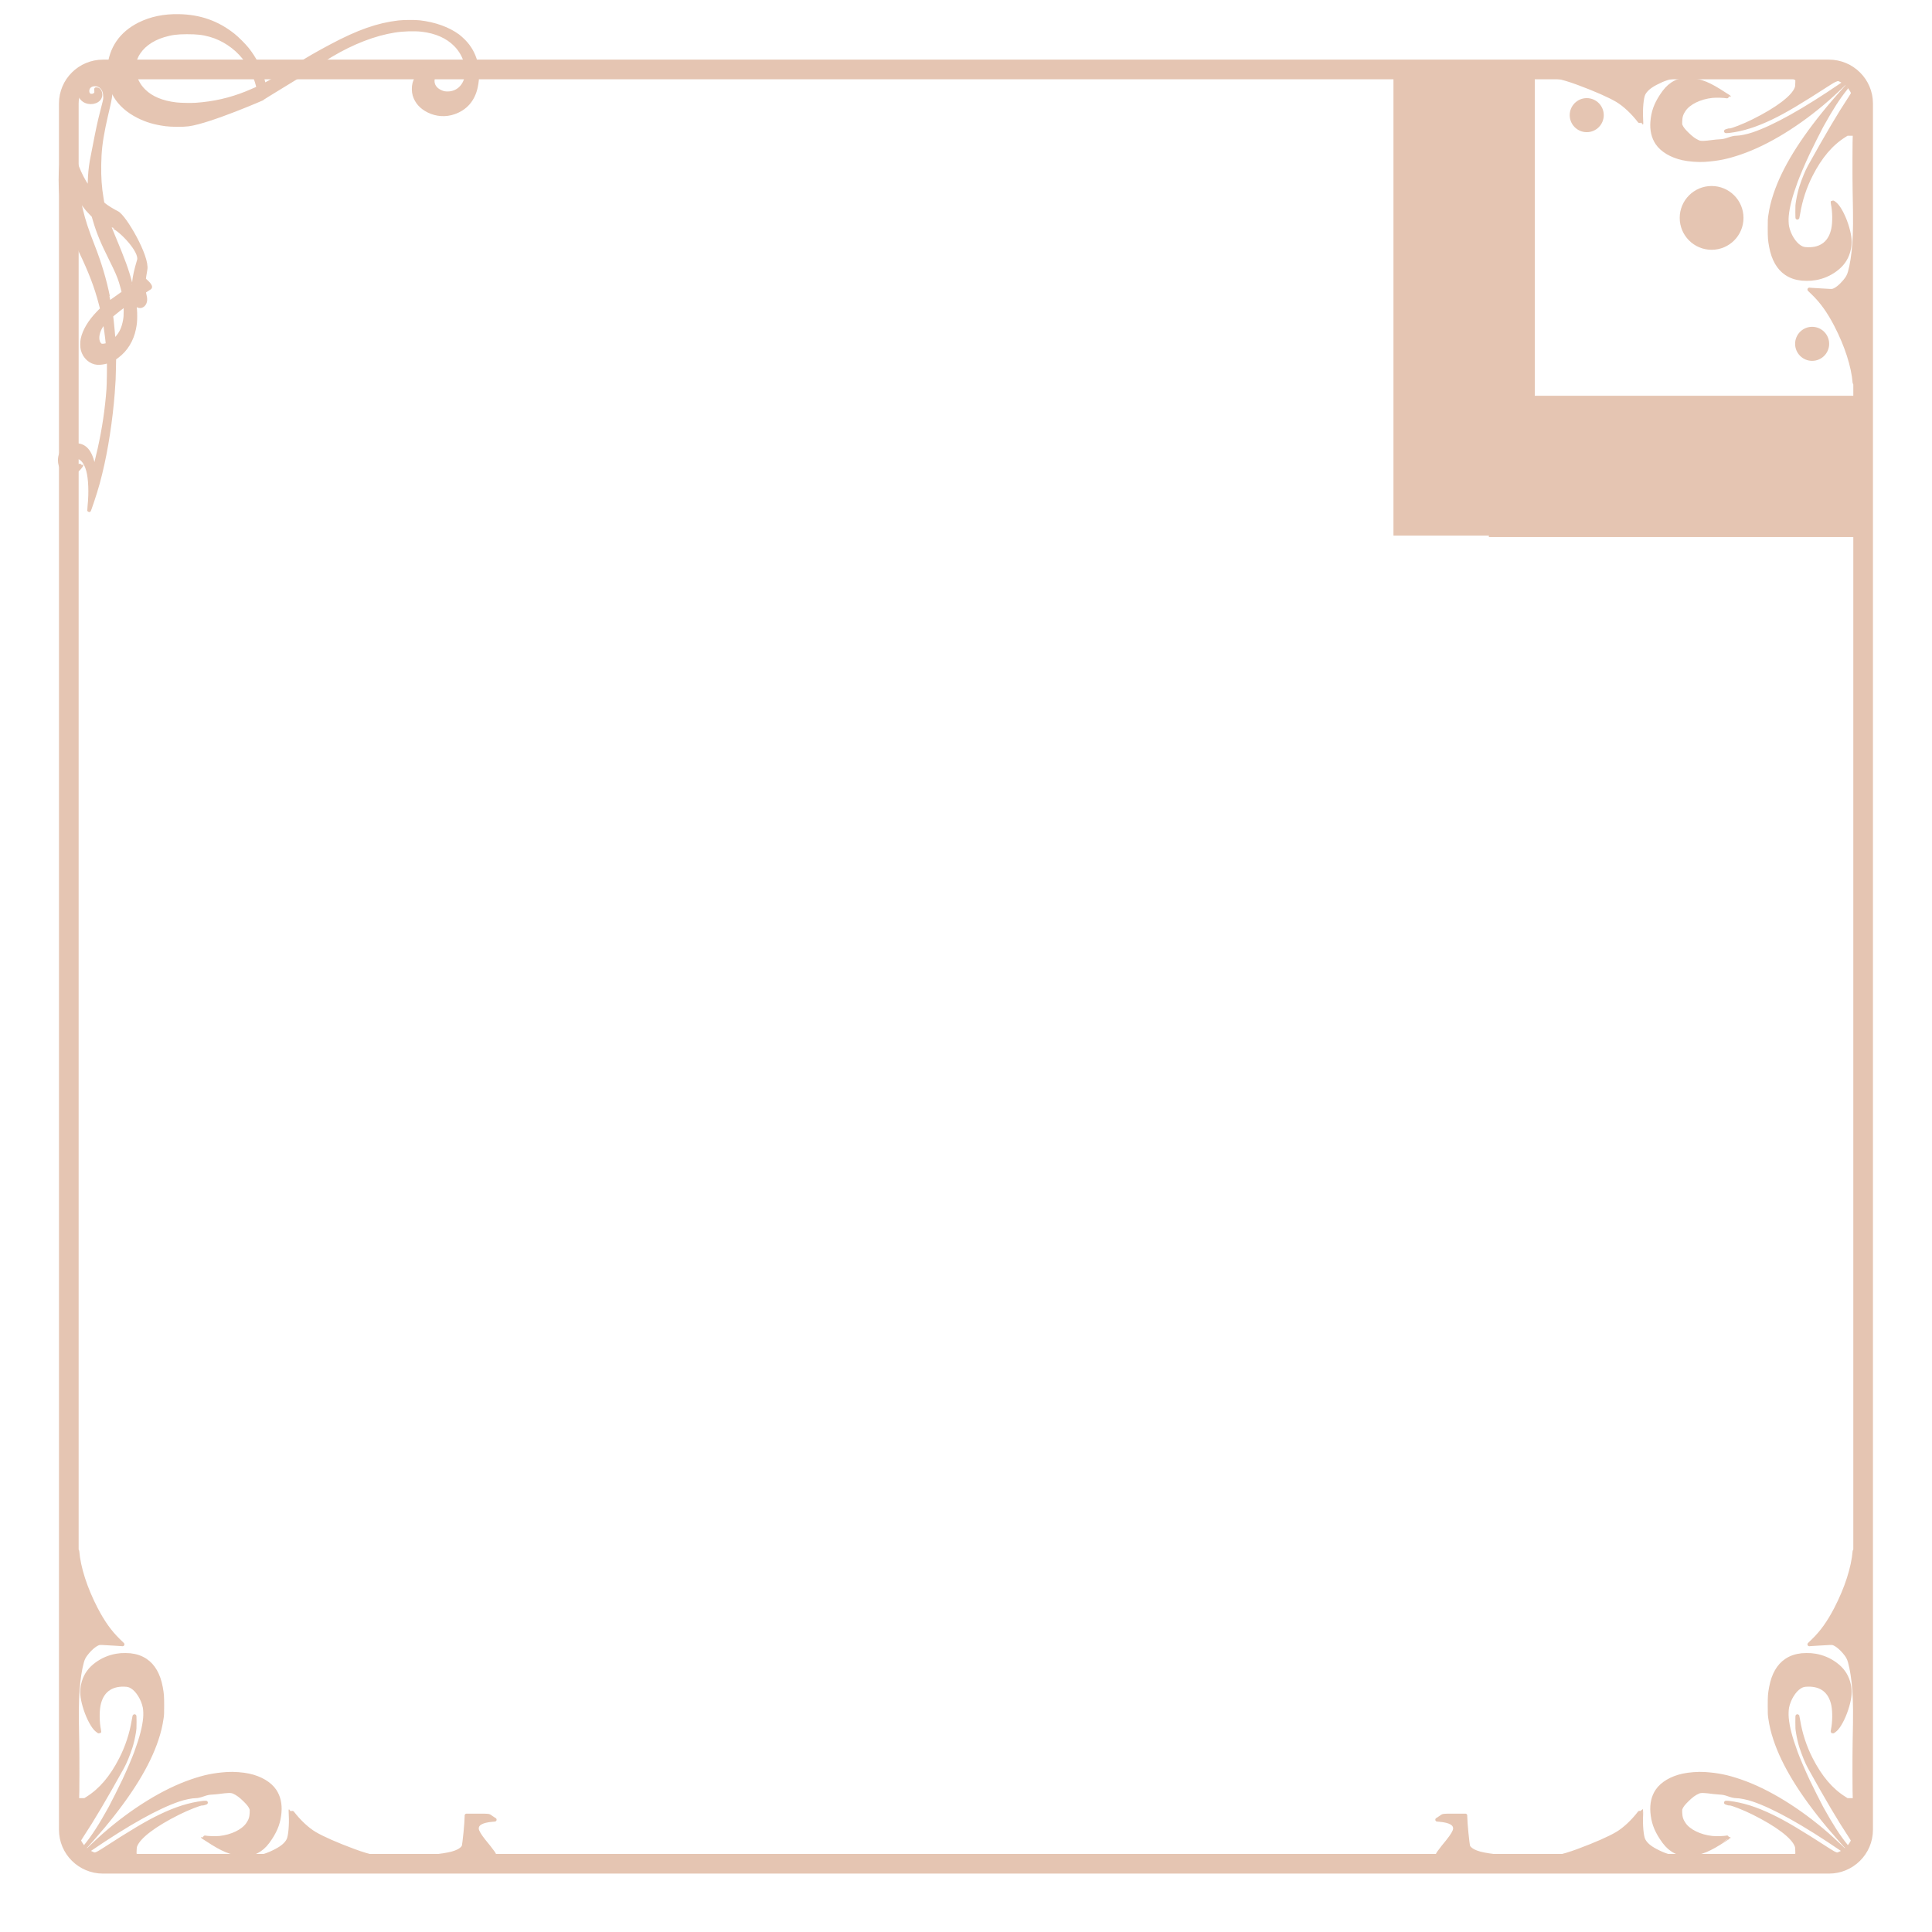
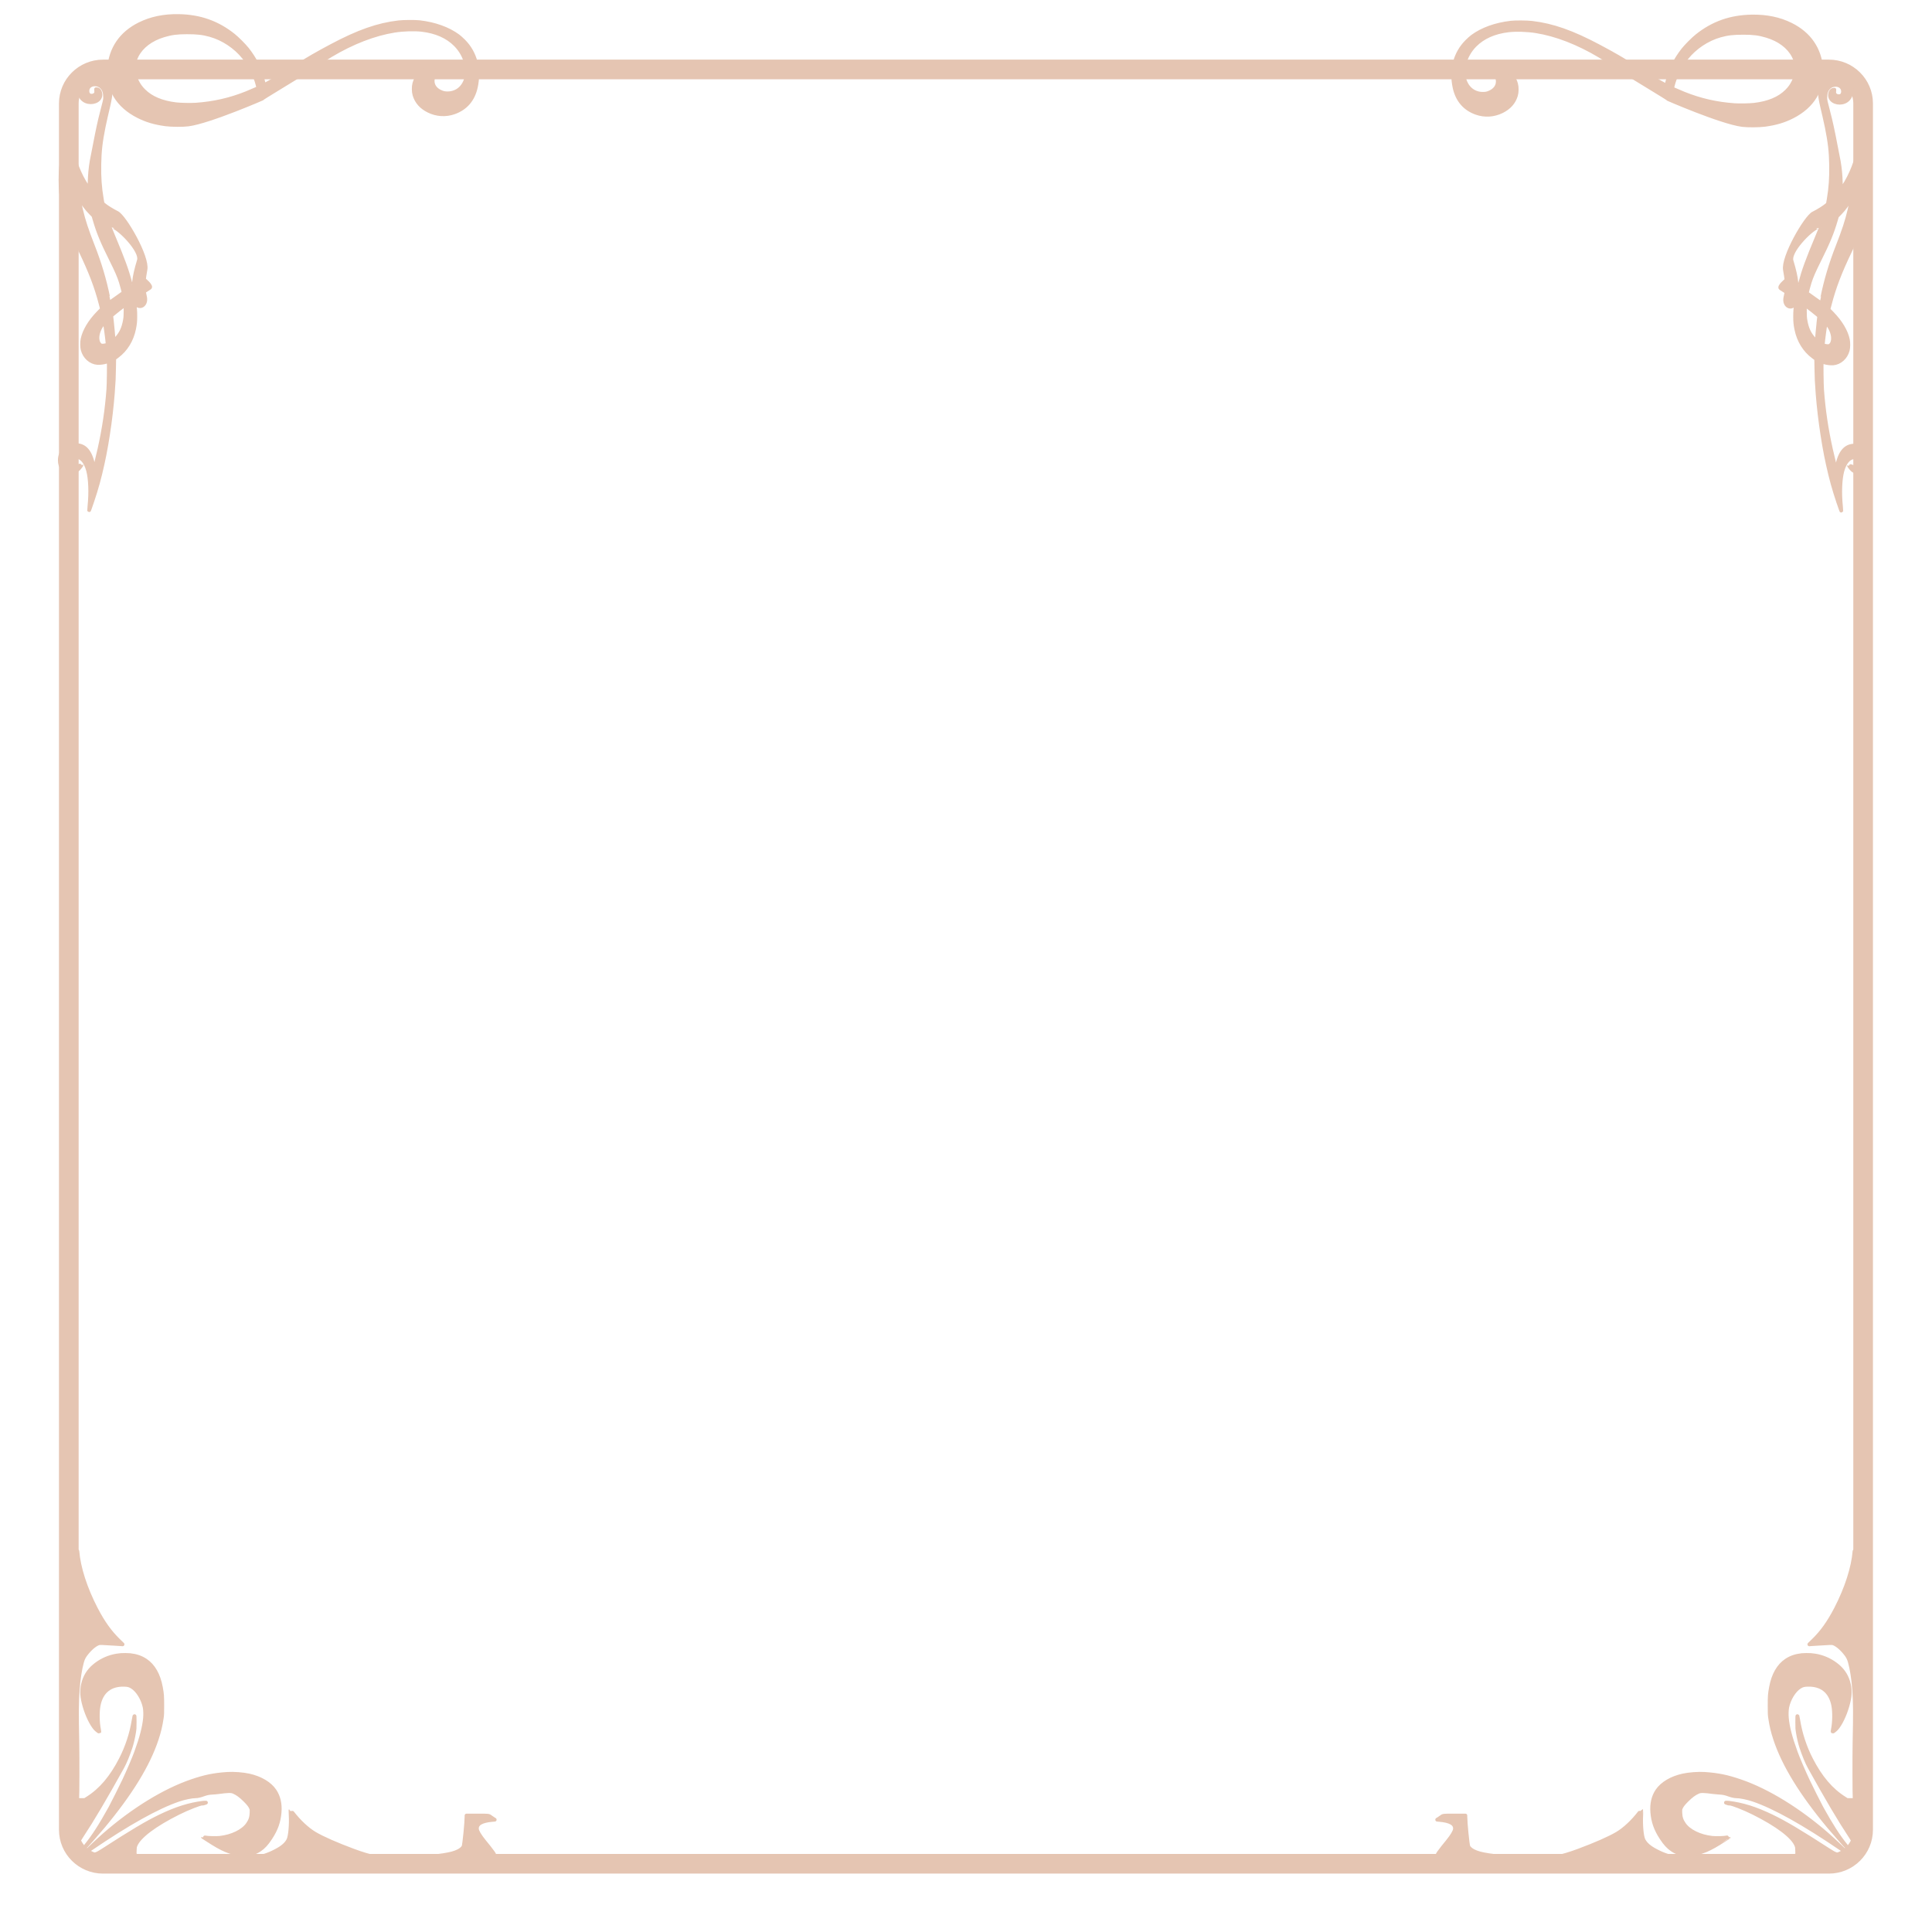
<svg xmlns="http://www.w3.org/2000/svg" width="100%" height="100%" viewBox="0 0 512 512" version="1.1" xml:space="preserve" style="fill-rule:evenodd;clip-rule:evenodd;stroke-linecap:square;">
  <g id="Layer-1" transform="matrix(1.05506,0,0,1.05506,-14.1024,-13.9284)">
    <path id="path836" d="M39.242,29.225C33.724,29.225 29.225,33.687 29.225,39.183L29.225,472.817C29.225,478.313 33.724,482.768 39.242,482.768L472.758,482.768C478.276,482.768 482.768,478.313 482.768,472.817L482.768,39.183C482.768,33.687 478.276,29.225 472.758,29.225L39.242,29.225ZM39.242,32.074L472.758,32.074C476.758,32.074 479.926,35.227 479.926,39.183L479.926,472.817C479.926,476.774 476.758,479.926 472.758,479.926L39.242,479.926C35.243,479.926 32.074,476.774 32.074,472.817L32.074,39.183C32.074,35.227 35.243,32.074 39.242,32.074Z" style="fill:rgb(229,197,178);fill-rule:nonzero;stroke:rgb(229,197,178);stroke-width:2.09px;" />
    <path id="path1893" d="M31.739,427.176C31.739,456.058 31.75,479.677 31.761,479.664C31.776,479.649 31.865,479.334 31.965,478.961C32.137,478.313 32.555,477.098 33.02,475.895C33.171,475.503 33.422,475.054 33.862,474.391C36.555,470.327 39.75,464.924 44.095,457.087C44.748,455.909 45.514,454.05 46.188,452.002C46.475,451.131 46.819,449.66 47.015,448.463C47.185,447.426 47.194,447.291 47.19,445.72C47.188,444.811 47.168,444.12 47.139,444.185C47.113,444.25 47.02,444.751 46.931,445.298C46.383,448.686 45.292,452.011 43.724,455.069C41.373,459.654 38.676,462.823 35.339,464.922L34.685,465.334L32.73,465.334L32.767,465.053C32.845,464.475 32.87,454.306 32.801,451.058C32.638,443.269 32.654,440.932 32.894,437.608C33.086,434.937 33.479,432.411 33.981,430.623C34.245,429.684 34.544,429.146 35.307,428.237C36.341,427.003 37.498,426.111 38.292,425.933C38.52,425.881 39.114,425.902 40.764,426.012C41.008,426.031 41.711,426.069 42.328,426.102C42.944,426.136 43.606,426.178 43.799,426.196L44.149,426.23L43.159,425.271C40.985,423.164 39.227,420.701 37.452,417.278C34.817,412.194 33.132,406.96 32.802,402.838C32.719,401.792 31.739,427.176 31.739,427.176ZM43.743,428.915C42.832,429.019 42.433,429.079 42.003,429.178C40.15,429.605 38.491,430.429 37.037,431.645C35.56,432.88 34.623,434.427 34.215,436.305C33.84,438.028 33.942,439.477 34.599,441.766C35.251,444.039 36.365,446.338 37.331,447.405C37.615,447.719 38.259,448.215 38.312,448.162C38.327,448.146 38.297,447.951 38.251,447.724C37.863,445.873 37.818,443.199 38.147,441.531C38.826,438.085 41.065,436.284 44.55,436.381C45.53,436.407 45.895,436.507 46.576,436.929C47.953,437.783 49.276,439.929 49.702,442.003C49.837,442.657 49.878,443.868 49.796,444.746C49.575,447.091 48.905,449.656 47.53,453.417C46.979,454.924 45.667,457.993 44.566,460.349C43.867,461.844 41.585,466.395 41.061,467.339C38.613,471.748 36.901,474.405 34.971,476.793C34.715,477.109 34.517,477.368 34.53,477.368C34.613,477.368 37.864,473.681 39.29,471.97C46.175,463.71 50.597,456.499 52.718,450.074C53.36,448.128 53.694,446.729 53.99,444.746C54.114,443.913 54.127,443.631 54.126,441.59C54.125,439.196 54.086,438.692 53.771,436.986C53.196,433.874 51.88,431.573 49.934,430.277C48.808,429.528 47.597,429.11 46.045,428.937C45.552,428.882 44.15,428.868 43.744,428.914L43.743,428.915ZM70.496,458.765C67.063,458.998 64.84,459.453 61.441,460.617C54.593,462.962 46.652,467.852 39.498,474.13C38.086,475.369 35.101,478.172 35.101,478.259C35.101,478.281 35.533,478.01 36.06,477.65C45.507,471.205 52.866,467.093 58.226,465.265C59.663,464.775 61.535,464.391 62.49,464.39C62.997,464.389 63.622,464.246 64.518,463.924C65.332,463.632 65.897,463.522 66.809,463.479C67.199,463.464 67.809,463.406 68.166,463.358C70.618,463.026 71.434,463.01 72.068,463.285C73.004,463.691 73.84,464.309 74.954,465.42C75.806,466.27 76.228,466.825 76.456,467.4C76.572,467.692 76.582,467.8 76.556,468.519C76.513,469.705 76.273,470.439 75.612,471.398C74.403,473.152 71.638,474.501 68.568,474.834C67.609,474.937 65.487,474.877 64.848,474.728C64.58,474.665 64.361,474.621 64.361,474.628C64.361,474.643 65.826,475.573 66.839,476.202C70.143,478.256 72.356,478.973 75.127,478.886C76.567,478.84 77.497,478.553 78.601,477.815C79.573,477.165 80.379,476.286 81.307,474.861C82.749,472.649 83.397,470.816 83.599,468.378C83.769,466.32 83.34,464.465 82.358,463.011C81.142,461.207 78.813,459.82 75.924,459.177C74.425,458.843 72.028,458.662 70.496,458.765ZM64.391,466.021C60.969,466.429 57.658,467.468 53.654,469.391C50.273,471.016 46.569,473.216 39.164,478.001C38.559,478.391 37.922,478.758 37.748,478.815C37.049,479.046 32.899,480.733 32.805,480.825C32.79,480.84 56.332,480.847 85.116,480.847L137.452,480.847L137.452,478.916L137.166,478.48C137.009,478.241 136.578,477.671 136.207,477.213C135.837,476.755 135.278,476.063 134.965,475.676C133.837,474.281 133.207,473.215 133.157,472.616C133.048,471.295 134.357,470.537 137.141,470.312L137.626,470.273L137.318,470.086C137.148,469.984 136.877,469.798 136.714,469.673C136.114,469.211 136.233,469.226 133.229,469.226L130.55,469.226L130.55,469.448C130.55,470.959 130.01,476.459 129.809,476.996C129.676,477.352 129.114,477.848 128.494,478.158C127.558,478.625 126.476,478.916 124.651,479.193C122.187,479.566 120.943,479.647 116.392,479.732C111.907,479.815 108.266,479.779 107.484,479.644C106.222,479.425 104.334,478.864 102.204,478.074C97.896,476.476 94.348,474.914 92.412,473.762C90.574,472.669 88.513,470.744 86.812,468.533C86.556,468.2 86.34,467.934 86.333,467.943C86.325,467.954 86.348,468.463 86.377,469.079C86.51,471.652 86.25,474.48 85.799,475.373C85.296,476.37 84.312,477.233 82.739,478.057C80.708,479.12 79.158,479.62 77.546,479.73C76.968,479.769 71.757,479.785 62.532,479.774L48.404,479.759L48.112,479.624C47.951,479.55 47.676,479.381 47.501,479.249L47.183,479.008L47.205,478.086C47.228,477.258 47.247,477.121 47.39,476.755C48.256,474.533 52.16,471.574 58.195,468.564C60.522,467.404 63.69,466.16 64.108,466.243C64.204,466.262 64.44,466.216 64.684,466.133L65.097,465.991L64.831,465.995C64.685,465.997 64.486,466.01 64.388,466.021L64.391,466.021Z" style="fill:rgb(229,197,178);fill-rule:nonzero;stroke:rgb(229,197,178);stroke-width:0.95px;stroke-linecap:butt;stroke-linejoin:round;stroke-miterlimit:2;" />
    <path id="path1504" d="M480.248,427.176C480.248,456.058 480.236,479.677 480.225,479.664C480.21,479.649 480.121,479.334 480.021,478.961C479.849,478.313 479.431,477.098 478.967,475.895C478.815,475.503 478.564,475.054 478.124,474.391C475.431,470.327 472.236,464.924 467.891,457.087C467.238,455.909 466.473,454.05 465.798,452.002C465.511,451.131 465.168,449.66 464.971,448.463C464.801,447.426 464.792,447.291 464.796,445.72C464.798,444.811 464.819,444.12 464.847,444.185C464.874,444.25 464.967,444.751 465.055,445.298C465.603,448.686 466.694,452.011 468.263,455.069C470.613,459.654 473.31,462.823 476.647,464.922L477.302,465.334L479.257,465.334L479.219,465.053C479.142,464.475 479.117,454.306 479.185,451.058C479.348,443.269 479.332,440.932 479.093,437.608C478.901,434.937 478.507,432.411 478.005,430.623C477.741,429.684 477.443,429.146 476.68,428.237C475.645,427.003 474.489,426.111 473.694,425.933C473.466,425.881 472.872,425.902 471.222,426.012C470.979,426.031 470.275,426.069 469.659,426.102C469.042,426.136 468.38,426.178 468.188,426.196L467.838,426.23L468.827,425.271C471.002,423.164 472.76,420.701 474.534,417.278C477.169,412.194 478.855,406.96 479.184,402.838C479.268,401.792 480.248,427.176 480.248,427.176ZM468.243,428.915C469.155,429.019 469.554,429.079 469.983,429.178C471.836,429.605 473.495,430.429 474.95,431.645C476.426,432.88 477.363,434.427 477.772,436.305C478.147,438.028 478.045,439.477 477.388,441.766C476.735,444.039 475.621,446.338 474.655,447.405C474.371,447.719 473.728,448.215 473.674,448.162C473.659,448.146 473.69,447.951 473.736,447.724C474.124,445.873 474.169,443.199 473.84,441.531C473.161,438.085 470.922,436.284 467.437,436.381C466.457,436.407 466.091,436.507 465.41,436.929C464.033,437.783 462.711,439.929 462.284,442.003C462.15,442.657 462.109,443.868 462.191,444.746C462.411,447.091 463.081,449.656 464.456,453.417C465.007,454.924 466.319,457.993 467.421,460.349C468.119,461.844 470.401,466.395 470.926,467.339C473.374,471.748 475.085,474.405 477.016,476.793C477.271,477.109 477.47,477.368 477.456,477.368C477.374,477.368 474.123,473.681 472.697,471.97C465.812,463.71 461.39,456.499 459.269,450.074C458.626,448.128 458.292,446.729 457.996,444.746C457.872,443.913 457.86,443.631 457.861,441.59C457.861,439.196 457.9,438.692 458.216,436.986C458.79,433.874 460.106,431.573 462.052,430.277C463.179,429.528 464.39,429.11 465.942,428.937C466.435,428.882 467.837,428.868 468.243,428.914L468.243,428.915ZM441.49,458.765C444.924,458.998 447.146,459.453 450.545,460.617C457.394,462.962 465.334,467.852 472.489,474.13C473.901,475.369 476.885,478.172 476.885,478.259C476.885,478.281 476.454,478.01 475.927,477.65C466.48,471.205 459.12,467.093 453.761,465.265C452.324,464.775 450.451,464.391 449.496,464.39C448.99,464.389 448.365,464.246 447.469,463.924C446.654,463.632 446.09,463.522 445.177,463.479C444.788,463.464 444.177,463.406 443.82,463.358C441.368,463.026 440.553,463.01 439.919,463.285C438.983,463.691 438.146,464.309 437.032,465.42C436.181,466.27 435.759,466.825 435.53,467.4C435.414,467.692 435.405,467.8 435.43,468.519C435.473,469.705 435.714,470.439 436.374,471.398C437.583,473.152 440.349,474.501 443.418,474.834C444.378,474.937 446.499,474.877 447.139,474.728C447.406,474.665 447.625,474.621 447.625,474.628C447.625,474.643 446.16,475.573 445.148,476.202C441.843,478.256 439.63,478.973 436.859,478.886C435.42,478.84 434.489,478.553 433.386,477.815C432.413,477.165 431.608,476.286 430.679,474.861C429.237,472.649 428.589,470.816 428.388,468.378C428.218,466.32 428.646,464.465 429.628,463.011C430.845,461.207 433.173,459.82 436.063,459.177C437.561,458.843 439.959,458.662 441.49,458.765ZM447.596,466.021C451.018,466.429 454.329,467.468 458.332,469.391C461.713,471.016 465.417,473.216 472.823,478.001C473.427,478.391 474.065,478.758 474.239,478.815C474.938,479.046 479.087,480.733 479.181,480.825C479.196,480.84 455.655,480.847 426.87,480.847L374.535,480.847L374.535,478.916L374.82,478.48C374.978,478.241 375.409,477.671 375.779,477.213C376.149,476.755 376.708,476.063 377.022,475.676C378.15,474.281 378.779,473.215 378.829,472.616C378.939,471.295 377.629,470.537 374.846,470.312L374.36,470.273L374.669,470.086C374.838,469.984 375.11,469.798 375.272,469.673C375.873,469.211 375.753,469.226 378.757,469.226L381.437,469.226L381.437,469.448C381.437,470.959 381.977,476.459 382.177,476.996C382.311,477.352 382.872,477.848 383.493,478.158C384.428,478.625 385.511,478.916 387.335,479.193C389.8,479.566 391.043,479.647 395.595,479.732C400.08,479.815 403.721,479.779 404.502,479.644C405.764,479.425 407.652,478.864 409.782,478.074C414.09,476.476 417.638,474.914 419.575,473.762C421.413,472.669 423.473,470.744 425.174,468.533C425.431,468.2 425.646,467.934 425.654,467.943C425.661,467.954 425.639,468.463 425.61,469.079C425.476,471.652 425.736,474.48 426.187,475.373C426.69,476.37 427.675,477.233 429.248,478.057C431.278,479.12 432.828,479.62 434.441,479.73C435.018,479.769 440.229,479.785 449.454,479.774L463.583,479.759L463.875,479.624C464.035,479.55 464.31,479.381 464.485,479.249L464.804,479.008L464.781,478.086C464.758,477.258 464.739,477.121 464.597,476.755C463.73,474.533 459.826,471.574 453.792,468.564C451.464,467.404 448.296,466.16 447.878,466.243C447.782,466.262 447.547,466.216 447.303,466.133L446.89,465.991L447.156,465.995C447.301,465.997 447.501,466.01 447.598,466.021L447.596,466.021Z" style="fill:rgb(229,197,178);fill-rule:nonzero;stroke:rgb(229,197,178);stroke-width:0.95px;stroke-linecap:butt;stroke-linejoin:round;stroke-miterlimit:2;" />
-     <g id="path15041" transform="matrix(1,0,0,-1,0,512.156)">
-       <path d="M480.248,427.176C480.248,456.058 480.236,479.677 480.225,479.664C480.21,479.649 480.121,479.334 480.021,478.961C479.849,478.313 479.431,477.098 478.967,475.895C478.815,475.503 478.564,475.054 478.124,474.391C475.431,470.327 472.236,464.924 467.891,457.087C467.238,455.909 466.473,454.05 465.798,452.002C465.511,451.131 465.168,449.66 464.971,448.463C464.801,447.426 464.792,447.291 464.796,445.72C464.798,444.811 464.819,444.12 464.847,444.185C464.874,444.25 464.967,444.751 465.055,445.298C465.603,448.686 466.694,452.011 468.263,455.069C470.613,459.654 473.31,462.823 476.647,464.922L477.302,465.334L479.257,465.334L479.219,465.053C479.142,464.475 479.117,454.306 479.185,451.058C479.348,443.269 479.332,440.932 479.093,437.608C478.901,434.937 478.507,432.411 478.005,430.623C477.741,429.684 477.443,429.146 476.68,428.237C475.645,427.003 474.489,426.111 473.694,425.933C473.466,425.881 472.872,425.902 471.222,426.012C470.979,426.031 470.275,426.069 469.659,426.102C469.042,426.136 468.38,426.178 468.188,426.196L467.838,426.23L468.827,425.271C471.002,423.164 472.76,420.701 474.534,417.278C477.169,412.194 478.855,406.96 479.184,402.838C479.268,401.792 480.248,427.176 480.248,427.176ZM468.243,428.915C469.155,429.019 469.554,429.079 469.983,429.178C471.836,429.605 473.495,430.429 474.95,431.645C476.426,432.88 477.363,434.427 477.772,436.305C478.147,438.028 478.045,439.477 477.388,441.766C476.735,444.039 475.621,446.338 474.655,447.405C474.371,447.719 473.728,448.215 473.674,448.162C473.659,448.146 473.69,447.951 473.736,447.724C474.124,445.873 474.169,443.199 473.84,441.531C473.161,438.085 470.922,436.284 467.437,436.381C466.457,436.407 466.091,436.507 465.41,436.929C464.033,437.783 462.711,439.929 462.284,442.003C462.15,442.657 462.109,443.868 462.191,444.746C462.411,447.091 463.081,449.656 464.456,453.417C465.007,454.924 466.319,457.993 467.421,460.349C468.119,461.844 470.401,466.395 470.926,467.339C473.374,471.748 475.085,474.405 477.016,476.793C477.271,477.109 477.47,477.368 477.456,477.368C477.374,477.368 474.123,473.681 472.697,471.97C465.812,463.71 461.39,456.499 459.269,450.074C458.626,448.128 458.292,446.729 457.996,444.746C457.872,443.913 457.86,443.631 457.861,441.59C457.861,439.196 457.9,438.692 458.216,436.986C458.79,433.874 460.106,431.573 462.052,430.277C463.179,429.528 464.39,429.11 465.942,428.937C466.435,428.882 467.837,428.868 468.243,428.914L468.243,428.915ZM441.49,458.765C444.924,458.998 447.146,459.453 450.545,460.617C457.394,462.962 465.334,467.852 472.489,474.13C473.901,475.369 476.885,478.172 476.885,478.259C476.885,478.281 476.454,478.01 475.927,477.65C466.48,471.205 459.12,467.093 453.761,465.265C452.324,464.775 450.451,464.391 449.496,464.39C448.99,464.389 448.365,464.246 447.469,463.924C446.654,463.632 446.09,463.522 445.177,463.479C444.788,463.464 444.177,463.406 443.82,463.358C441.368,463.026 440.553,463.01 439.919,463.285C438.983,463.691 438.146,464.309 437.032,465.42C436.181,466.27 435.759,466.825 435.53,467.4C435.414,467.692 435.405,467.8 435.43,468.519C435.473,469.705 435.714,470.439 436.374,471.398C437.583,473.152 440.349,474.501 443.418,474.834C444.378,474.937 446.499,474.877 447.139,474.728C447.406,474.665 447.625,474.621 447.625,474.628C447.625,474.643 446.16,475.573 445.148,476.202C441.843,478.256 439.63,478.973 436.859,478.886C435.42,478.84 434.489,478.553 433.386,477.815C432.413,477.165 431.608,476.286 430.679,474.861C429.237,472.649 428.589,470.816 428.388,468.378C428.218,466.32 428.646,464.465 429.628,463.011C430.845,461.207 433.173,459.82 436.063,459.177C437.561,458.843 439.959,458.662 441.49,458.765ZM447.596,466.021C451.018,466.429 454.329,467.468 458.332,469.391C461.713,471.016 465.417,473.216 472.823,478.001C473.427,478.391 474.065,478.758 474.239,478.815C474.938,479.046 479.087,480.733 479.181,480.825C479.196,480.84 455.655,480.847 426.87,480.847C426.87,480.847 391.043,479.647 395.595,479.732C400.08,479.815 403.721,479.779 404.502,479.644C405.764,479.425 407.652,478.864 409.782,478.074C414.09,476.476 417.638,474.914 419.575,473.762C421.413,472.669 423.473,470.744 425.174,468.533C425.431,468.2 425.646,467.934 425.654,467.943C425.661,467.954 425.639,468.463 425.61,469.079C425.476,471.652 425.736,474.48 426.187,475.373C426.69,476.37 427.675,477.233 429.248,478.057C431.278,479.12 432.828,479.62 434.441,479.73C435.018,479.769 440.229,479.785 449.454,479.774L463.583,479.759L463.875,479.624C464.035,479.55 464.31,479.381 464.485,479.249L464.804,479.008L464.781,478.086C464.758,477.258 464.739,477.121 464.597,476.755C463.73,474.533 459.826,471.574 453.792,468.564C451.464,467.404 448.296,466.16 447.878,466.243C447.782,466.262 447.547,466.216 447.303,466.133L446.89,465.991L447.156,465.995C447.301,465.997 447.501,466.01 447.598,466.021L447.596,466.021Z" style="fill:rgb(229,197,178);fill-rule:nonzero;stroke:rgb(229,197,178);stroke-width:0.95px;stroke-linecap:butt;stroke-linejoin:round;stroke-miterlimit:2;" />
-     </g>
    <g id="path1869" transform="matrix(1.01411,0,0,1.01411,-3.60491,-3.47667)">
      <g transform="matrix(0.934626,0,0,0.934626,16.7352,16.4461)">
        <path d="M38.208,74.085C38.23,74.108 40.402,75.842 39.702,76.295L38.195,77.27L38.232,77.569C38.254,77.733 38.345,78.163 38.434,78.524C39.15,81.382 36.053,82.309 35.584,79.412C35.558,79.257 35.521,79.148 35.5,79.168C35.479,79.19 35.531,79.662 35.614,80.217C35.841,81.723 35.895,82.417 35.896,83.749C35.896,85.143 35.83,85.847 35.58,87.092C34.963,90.162 33.401,92.709 31.074,94.44L30.31,95.008L30.259,97.689C30.23,99.165 30.196,100.47 30.181,100.591C30.167,100.711 30.134,101.204 30.108,101.687C29.756,108.265 28.619,116.629 27.219,122.949C26.357,126.84 25.657,129.377 24.457,132.951C23.986,134.353 23.59,135.447 23.577,135.379C23.564,135.313 23.607,134.74 23.673,134.108C24.044,130.556 23.903,126.886 23.315,124.702C22.698,122.409 21.54,121.085 20.155,121.085C19.685,121.085 19.36,121.211 19.094,121.497C18.718,121.898 18.641,122.427 18.881,122.954C19.13,123.504 19.694,123.781 20.289,123.647C20.464,123.609 20.843,123.478 21.135,123.358C21.427,123.237 21.665,123.156 21.665,123.175C21.665,123.288 21.049,124.091 20.756,124.362C20.16,124.911 19.179,125.244 18.454,125.143C16.74,124.903 15.819,123.797 15.819,121.975C15.819,120.8 16.215,119.8 16.982,119.034C17.756,118.262 18.707,117.924 20.093,117.928C22.535,117.936 23.978,119.609 24.767,123.347C24.872,123.847 24.97,124.269 24.985,124.284C25.048,124.347 25.805,121.356 26.342,118.93C27.555,113.442 28.276,108.573 28.682,103.147C28.781,101.832 28.854,95.941 28.774,95.826C28.728,95.761 28.606,95.775 28.275,95.885C27.596,96.111 26.46,96.262 25.82,96.212C23.973,96.065 22.386,94.645 21.878,92.684C21.692,91.962 21.677,90.681 21.847,89.861C22.307,87.64 23.784,85.17 26.028,82.866L26.995,81.875L26.633,80.482C25.472,76.004 23.942,71.999 21.264,66.432C19.936,63.67 19.367,62.41 18.738,60.836C17.377,57.435 16.553,54.295 16.14,50.941C15.955,49.441 15.954,45.925 16.139,44.439C16.377,42.512 16.721,40.865 17.244,39.142C17.589,38.008 18.461,35.669 18.525,35.708C18.552,35.725 18.597,36.09 18.624,36.519C18.652,36.948 18.757,37.788 18.859,38.385C19.531,42.365 21.08,46.339 23.156,49.407L23.674,50.174L23.723,48.275C23.773,46.273 23.944,44.485 24.266,42.613C24.366,42.03 24.969,38.938 25.607,35.744C26.946,29.038 27.832,27.03 27.829,25.918C27.828,24.591 27.593,23.822 26.986,23.164C26.616,22.763 26.139,22.512 25.572,22.421C24.248,22.209 23.192,22.956 23.198,24.101C23.202,24.873 23.6,25.334 24.262,25.334C24.703,25.334 25.029,25.192 25.282,24.892C25.471,24.667 25.484,24.609 25.462,24.132L25.436,23.616L25.714,23.626C26.441,23.649 26.904,24.934 26.503,25.815C25.891,27.164 23.66,27.566 22.234,26.584C20.518,25.404 20.446,22.551 22.089,20.907C22.863,20.134 24.085,19.637 25.217,19.637C26.709,19.636 28.148,20.53 28.823,21.875C29.145,22.517 29.283,23.201 29.325,24.359C29.386,26.069 28.301,29.625 27.509,33.567C26.698,37.607 26.419,40.052 26.361,43.635C26.307,47.053 26.488,49.635 26.996,52.656L27.205,53.902L27.522,54.184C28.132,54.729 29.822,55.786 31.054,56.391C33.06,57.38 39.243,68.076 38.585,71.437C38.4,72.383 38.164,74.041 38.208,74.085ZM26.522,91.336C26.185,91.041 26.009,90.69 25.902,90.101C25.67,88.825 26.294,86.966 27.347,85.798C27.693,85.413 27.707,85.405 27.75,85.578C27.896,86.184 28.402,89.946 28.473,90.98L28.497,91.305L28.094,91.431C27.873,91.501 27.488,91.559 27.238,91.563C26.83,91.567 26.758,91.543 26.522,91.336ZM30.111,89.759C30.088,89.487 30.015,88.616 29.951,87.822C29.887,87.028 29.761,85.768 29.674,85.021L29.513,83.663L29.919,83.316C30.461,82.848 32.387,81.334 32.809,81.044C32.995,80.917 33.169,80.834 33.196,80.862C33.224,80.889 33.244,81.591 33.242,82.421C33.238,83.653 33.207,84.105 33.071,84.876C32.704,86.96 32.018,88.417 30.808,89.685C30.51,89.997 30.242,90.252 30.211,90.252C30.181,90.252 30.136,90.029 30.111,89.759ZM28.681,78.705C27.791,74.249 26.446,69.728 24.661,65.19C23.013,60.996 22.174,58.436 21.479,55.472C21.171,54.157 20.787,52.205 20.79,51.971C20.791,51.907 20.964,52.184 21.176,52.586C21.947,54.049 22.78,55.191 23.982,56.428L24.733,57.201L25.03,58.218C26.026,61.627 27.039,64.077 29.454,68.916C30.878,71.771 31.515,73.238 31.993,74.771C32.289,75.716 32.697,77.289 32.697,77.479C32.697,77.557 32.295,77.877 31.62,78.337C31.027,78.742 30.197,79.33 29.775,79.646C29.354,79.962 29.002,80.216 28.994,80.211C28.986,80.205 28.844,79.528 28.681,78.705ZM34.549,74.905C33.628,71.434 32.692,68.874 29.929,62.269C29.368,60.924 28.913,59.816 28.921,59.809C28.929,59.801 29.412,59.954 29.995,60.15C31.806,60.757 37.525,66.54 36.779,68.989C36.057,71.361 35.627,73.274 35.505,74.653C35.477,74.974 35.444,75.286 35.433,75.347C35.421,75.406 35.41,75.554 35.406,75.675C35.402,75.832 35.344,75.929 35.2,76.015C35.09,76.082 34.97,76.129 34.935,76.121C34.898,76.113 34.726,75.566 34.549,74.905Z" style="fill:rgb(229,197,178);stroke:rgb(229,197,178);stroke-width:0.93px;stroke-linecap:butt;stroke-linejoin:round;stroke-miterlimit:2;" />
      </g>
      <g transform="matrix(0.934626,0,0,0.934626,16.7352,16.4461)">
        <path d="M81.525,18.692C79.73,19.903 68.802,26.44 69.514,26.154C70.587,25.72 55.613,32.267 49.904,33.016C48.473,33.204 45.388,33.185 43.873,32.98C40.967,32.586 38.793,31.94 36.567,30.808C31.183,28.07 28.466,23.583 28.887,18.124C29.295,12.845 32.067,8.802 36.943,6.379C39.998,4.86 43.434,4.144 47.347,4.213C52.984,4.313 57.643,5.956 61.888,9.34C62.919,10.163 64.709,11.953 65.531,12.985C67.565,15.537 68.999,18.4 69.7,21.315C69.806,21.757 69.917,22.209 69.945,22.32L69.998,22.523L71.423,21.745C73.105,20.827 75.295,19.516 78.364,17.589C81.698,15.495 83.99,14.172 87.79,12.15C94.92,8.355 100.108,6.53 105.604,5.885C106.929,5.729 110.022,5.709 111.207,5.848C115.256,6.324 118.792,7.596 121.404,9.518C121.744,9.766 122.418,10.369 122.902,10.857C125.989,13.958 127.162,18.376 126.144,23.073C125.417,26.431 123.449,28.725 120.363,29.814C118.117,30.607 115.697,30.456 113.545,29.39C111.605,28.428 110.366,27.031 109.814,25.183C109.554,24.309 109.536,23.01 109.772,22.118C110.032,21.138 110.504,20.277 111.168,19.576C112.108,18.583 112.917,18.242 114.194,18.298C114.907,18.33 115.773,18.559 115.773,18.715C115.773,18.747 115.629,18.989 115.452,19.254C114.098,21.273 114.584,23.265 116.673,24.267C117.449,24.64 117.999,24.742 118.938,24.691C121.163,24.568 122.892,23.075 123.527,20.729C123.759,19.872 123.757,18.038 123.523,17.005C123.082,15.061 122.117,13.317 120.68,11.867C118.536,9.703 115.529,8.375 111.792,7.943C109.843,7.717 106.836,7.809 104.595,8.164C99.241,9.01 93.432,11.254 87.643,14.711C86.166,15.593 84.905,16.414 81.525,18.692ZM46.69,27.6C42.934,27.158 40.082,25.965 38.136,24.021C37.293,23.18 36.774,22.447 36.273,21.393C35.175,19.082 35.177,16.92 36.281,14.78C37.558,12.299 40.047,10.42 43.394,9.409C45.408,8.8 46.881,8.605 49.503,8.602C52.273,8.599 53.746,8.768 55.678,9.307C59.084,10.259 62.343,12.421 64.581,15.212C66.253,17.299 67.608,20.005 68.251,22.545C68.352,22.943 68.425,23.277 68.412,23.288C68.355,23.343 66.096,24.332 65.286,24.657C60.955,26.392 56.64,27.373 51.875,27.704C50.601,27.793 47.86,27.737 46.69,27.6Z" style="fill:rgb(229,197,178);stroke:rgb(229,197,178);stroke-width:0.93px;stroke-linecap:butt;stroke-linejoin:round;stroke-miterlimit:2;" />
      </g>
      <g transform="matrix(0.934626,0,0,0.934626,16.7352,16.4461)">
        <path d="M126.785,20.035C126.785,19.814 126.771,19.723 126.755,19.835C126.738,19.945 126.738,20.126 126.755,20.236C126.771,20.347 126.785,20.256 126.785,20.035Z" style="fill:rgb(229,197,178);stroke:rgb(229,197,178);stroke-width:0.93px;stroke-linecap:butt;stroke-linejoin:round;stroke-miterlimit:2;" />
      </g>
    </g>
-     <g transform="matrix(1.71498,0,0,1.71498,-345.971,-25.5277)">
-       <circle cx="460.215" cy="54.497" r="4.671" style="fill:rgb(229,197,178);" />
-     </g>
-     <g transform="matrix(0.915372,0,0,0.915372,-9.34453,-7.7599)">
-       <circle cx="460.215" cy="54.497" r="4.671" style="fill:rgb(229,197,178);" />
-     </g>
-     <g transform="matrix(0.915372,0,0,0.915372,47.2721,49.6795)">
-       <circle cx="460.215" cy="54.497" r="4.671" style="fill:rgb(229,197,178);" />
-     </g>
-     <g transform="matrix(5.13363,0,0,2.9302,-2057.64,-205.198)">
-       <rect x="476.267" y="108.459" width="18.607" height="12.113" style="fill:rgb(229,197,178);" />
-     </g>
-     <g transform="matrix(3.85451e-16,-6.2949,2.9302,1.79423e-16,45.569,3145.78)">
-       <rect x="476.267" y="108.459" width="18.607" height="12.113" style="fill:rgb(229,197,178);" />
+     <g id="path18691" transform="matrix(-1.01411,0,0,1.01411,515.227,-3.35309)">
+       <g transform="matrix(0.934626,0,0,0.934626,16.7352,16.4461)">
+         <path d="M38.208,74.085C38.23,74.108 40.402,75.842 39.702,76.295L38.195,77.27L38.232,77.569C38.254,77.733 38.345,78.163 38.434,78.524C39.15,81.382 36.053,82.309 35.584,79.412C35.558,79.257 35.521,79.148 35.5,79.168C35.479,79.19 35.531,79.662 35.614,80.217C35.841,81.723 35.895,82.417 35.896,83.749C35.896,85.143 35.83,85.847 35.58,87.092C34.963,90.162 33.401,92.709 31.074,94.44L30.31,95.008L30.259,97.689C30.23,99.165 30.196,100.47 30.181,100.591C30.167,100.711 30.134,101.204 30.108,101.687C29.756,108.265 28.619,116.629 27.219,122.949C26.357,126.84 25.657,129.377 24.457,132.951C23.986,134.353 23.59,135.447 23.577,135.379C23.564,135.313 23.607,134.74 23.673,134.108C24.044,130.556 23.903,126.886 23.315,124.702C22.698,122.409 21.54,121.085 20.155,121.085C19.685,121.085 19.36,121.211 19.094,121.497C18.718,121.898 18.641,122.427 18.881,122.954C19.13,123.504 19.694,123.781 20.289,123.647C20.464,123.609 20.843,123.478 21.135,123.358C21.427,123.237 21.665,123.156 21.665,123.175C21.665,123.288 21.049,124.091 20.756,124.362C20.16,124.911 19.179,125.244 18.454,125.143C16.74,124.903 15.819,123.797 15.819,121.975C15.819,120.8 16.215,119.8 16.982,119.034C17.756,118.262 18.707,117.924 20.093,117.928C22.535,117.936 23.978,119.609 24.767,123.347C24.872,123.847 24.97,124.269 24.985,124.284C25.048,124.347 25.805,121.356 26.342,118.93C27.555,113.442 28.276,108.573 28.682,103.147C28.781,101.832 28.854,95.941 28.774,95.826C28.728,95.761 28.606,95.775 28.275,95.885C27.596,96.111 26.46,96.262 25.82,96.212C23.973,96.065 22.386,94.645 21.878,92.684C21.692,91.962 21.677,90.681 21.847,89.861C22.307,87.64 23.784,85.17 26.028,82.866L26.995,81.875L26.633,80.482C25.472,76.004 23.942,71.999 21.264,66.432C19.936,63.67 19.367,62.41 18.738,60.836C17.377,57.435 16.553,54.295 16.14,50.941C15.955,49.441 15.954,45.925 16.139,44.439C16.377,42.512 16.721,40.865 17.244,39.142C17.589,38.008 18.461,35.669 18.525,35.708C18.552,35.725 18.597,36.09 18.624,36.519C18.652,36.948 18.757,37.788 18.859,38.385C19.531,42.365 21.08,46.339 23.156,49.407L23.674,50.174L23.723,48.275C23.773,46.273 23.944,44.485 24.266,42.613C24.366,42.03 24.969,38.938 25.607,35.744C26.946,29.038 27.832,27.03 27.829,25.918C27.828,24.591 27.593,23.822 26.986,23.164C26.616,22.763 26.139,22.512 25.572,22.421C24.248,22.209 23.192,22.956 23.198,24.101C23.202,24.873 23.6,25.334 24.262,25.334C24.703,25.334 25.029,25.192 25.282,24.892C25.471,24.667 25.484,24.609 25.462,24.132L25.436,23.616L25.714,23.626C26.441,23.649 26.904,24.934 26.503,25.815C25.891,27.164 23.66,27.566 22.234,26.584C20.518,25.404 20.446,22.551 22.089,20.907C22.863,20.134 24.085,19.637 25.217,19.637C26.709,19.636 28.148,20.53 28.823,21.875C29.145,22.517 29.283,23.201 29.325,24.359C29.386,26.069 28.301,29.625 27.509,33.567C26.698,37.607 26.419,40.052 26.361,43.635C26.307,47.053 26.488,49.635 26.996,52.656L27.205,53.902L27.522,54.184C28.132,54.729 29.822,55.786 31.054,56.391C33.06,57.38 39.243,68.076 38.585,71.437C38.4,72.383 38.164,74.041 38.208,74.085ZM26.522,91.336C26.185,91.041 26.009,90.69 25.902,90.101C25.67,88.825 26.294,86.966 27.347,85.798C27.693,85.413 27.707,85.405 27.75,85.578C27.896,86.184 28.402,89.946 28.473,90.98L28.497,91.305L28.094,91.431C27.873,91.501 27.488,91.559 27.238,91.563C26.83,91.567 26.758,91.543 26.522,91.336ZM30.111,89.759C30.088,89.487 30.015,88.616 29.951,87.822C29.887,87.028 29.761,85.768 29.674,85.021L29.513,83.663L29.919,83.316C30.461,82.848 32.387,81.334 32.809,81.044C32.995,80.917 33.169,80.834 33.196,80.862C33.224,80.889 33.244,81.591 33.242,82.421C33.238,83.653 33.207,84.105 33.071,84.876C32.704,86.96 32.018,88.417 30.808,89.685C30.51,89.997 30.242,90.252 30.211,90.252C30.181,90.252 30.136,90.029 30.111,89.759ZM28.681,78.705C27.791,74.249 26.446,69.728 24.661,65.19C23.013,60.996 22.174,58.436 21.479,55.472C21.171,54.157 20.787,52.205 20.79,51.971C20.791,51.907 20.964,52.184 21.176,52.586C21.947,54.049 22.78,55.191 23.982,56.428L24.733,57.201L25.03,58.218C26.026,61.627 27.039,64.077 29.454,68.916C30.878,71.771 31.515,73.238 31.993,74.771C32.289,75.716 32.697,77.289 32.697,77.479C32.697,77.557 32.295,77.877 31.62,78.337C31.027,78.742 30.197,79.33 29.775,79.646C29.354,79.962 29.002,80.216 28.994,80.211C28.986,80.205 28.844,79.528 28.681,78.705ZM34.549,74.905C33.628,71.434 32.692,68.874 29.929,62.269C29.368,60.924 28.913,59.816 28.921,59.809C28.929,59.801 29.412,59.954 29.995,60.15C31.806,60.757 37.525,66.54 36.779,68.989C36.057,71.361 35.627,73.274 35.505,74.653C35.477,74.974 35.444,75.286 35.433,75.347C35.421,75.406 35.41,75.554 35.406,75.675C35.402,75.832 35.344,75.929 35.2,76.015C35.09,76.082 34.97,76.129 34.935,76.121C34.898,76.113 34.726,75.566 34.549,74.905Z" style="fill:rgb(229,197,178);stroke:rgb(229,197,178);stroke-width:0.93px;stroke-linecap:butt;stroke-linejoin:round;stroke-miterlimit:2;" />
+       </g>
+       <g transform="matrix(0.934626,0,0,0.934626,16.7352,16.4461)">
+         <path d="M81.525,18.692C79.73,19.903 68.802,26.44 69.514,26.154C70.587,25.72 55.613,32.267 49.904,33.016C48.473,33.204 45.388,33.185 43.873,32.98C40.967,32.586 38.793,31.94 36.567,30.808C31.183,28.07 28.466,23.583 28.887,18.124C29.295,12.845 32.067,8.802 36.943,6.379C39.998,4.86 43.434,4.144 47.347,4.213C52.984,4.313 57.643,5.956 61.888,9.34C62.919,10.163 64.709,11.953 65.531,12.985C67.565,15.537 68.999,18.4 69.7,21.315C69.806,21.757 69.917,22.209 69.945,22.32L69.998,22.523L71.423,21.745C73.105,20.827 75.295,19.516 78.364,17.589C81.698,15.495 83.99,14.172 87.79,12.15C94.92,8.355 100.108,6.53 105.604,5.885C106.929,5.729 110.022,5.709 111.207,5.848C115.256,6.324 118.792,7.596 121.404,9.518C121.744,9.766 122.418,10.369 122.902,10.857C125.989,13.958 127.162,18.376 126.144,23.073C125.417,26.431 123.449,28.725 120.363,29.814C118.117,30.607 115.697,30.456 113.545,29.39C111.605,28.428 110.366,27.031 109.814,25.183C109.554,24.309 109.536,23.01 109.772,22.118C110.032,21.138 110.504,20.277 111.168,19.576C112.108,18.583 112.917,18.242 114.194,18.298C114.907,18.33 115.773,18.559 115.773,18.715C115.773,18.747 115.629,18.989 115.452,19.254C114.098,21.273 114.584,23.265 116.673,24.267C117.449,24.64 117.999,24.742 118.938,24.691C121.163,24.568 122.892,23.075 123.527,20.729C123.759,19.872 123.757,18.038 123.523,17.005C123.082,15.061 122.117,13.317 120.68,11.867C118.536,9.703 115.529,8.375 111.792,7.943C109.843,7.717 106.836,7.809 104.595,8.164C99.241,9.01 93.432,11.254 87.643,14.711C86.166,15.593 84.905,16.414 81.525,18.692ZM46.69,27.6C42.934,27.158 40.082,25.965 38.136,24.021C37.293,23.18 36.774,22.447 36.273,21.393C35.175,19.082 35.177,16.92 36.281,14.78C37.558,12.299 40.047,10.42 43.394,9.409C45.408,8.8 46.881,8.605 49.503,8.602C52.273,8.599 53.746,8.768 55.678,9.307C59.084,10.259 62.343,12.421 64.581,15.212C66.253,17.299 67.608,20.005 68.251,22.545C68.352,22.943 68.425,23.277 68.412,23.288C68.355,23.343 66.096,24.332 65.286,24.657C60.955,26.392 56.64,27.373 51.875,27.704C50.601,27.793 47.86,27.737 46.69,27.6Z" style="fill:rgb(229,197,178);stroke:rgb(229,197,178);stroke-width:0.93px;stroke-linecap:butt;stroke-linejoin:round;stroke-miterlimit:2;" />
+       </g>
+       <g transform="matrix(0.934626,0,0,0.934626,16.7352,16.4461)">
+         <path d="M126.785,20.035C126.785,19.814 126.771,19.723 126.755,19.835C126.738,19.945 126.738,20.126 126.755,20.236C126.771,20.347 126.785,20.256 126.785,20.035Z" style="fill:rgb(229,197,178);stroke:rgb(229,197,178);stroke-width:0.93px;stroke-linecap:butt;stroke-linejoin:round;stroke-miterlimit:2;" />
+       </g>
    </g>
  </g>
</svg>
